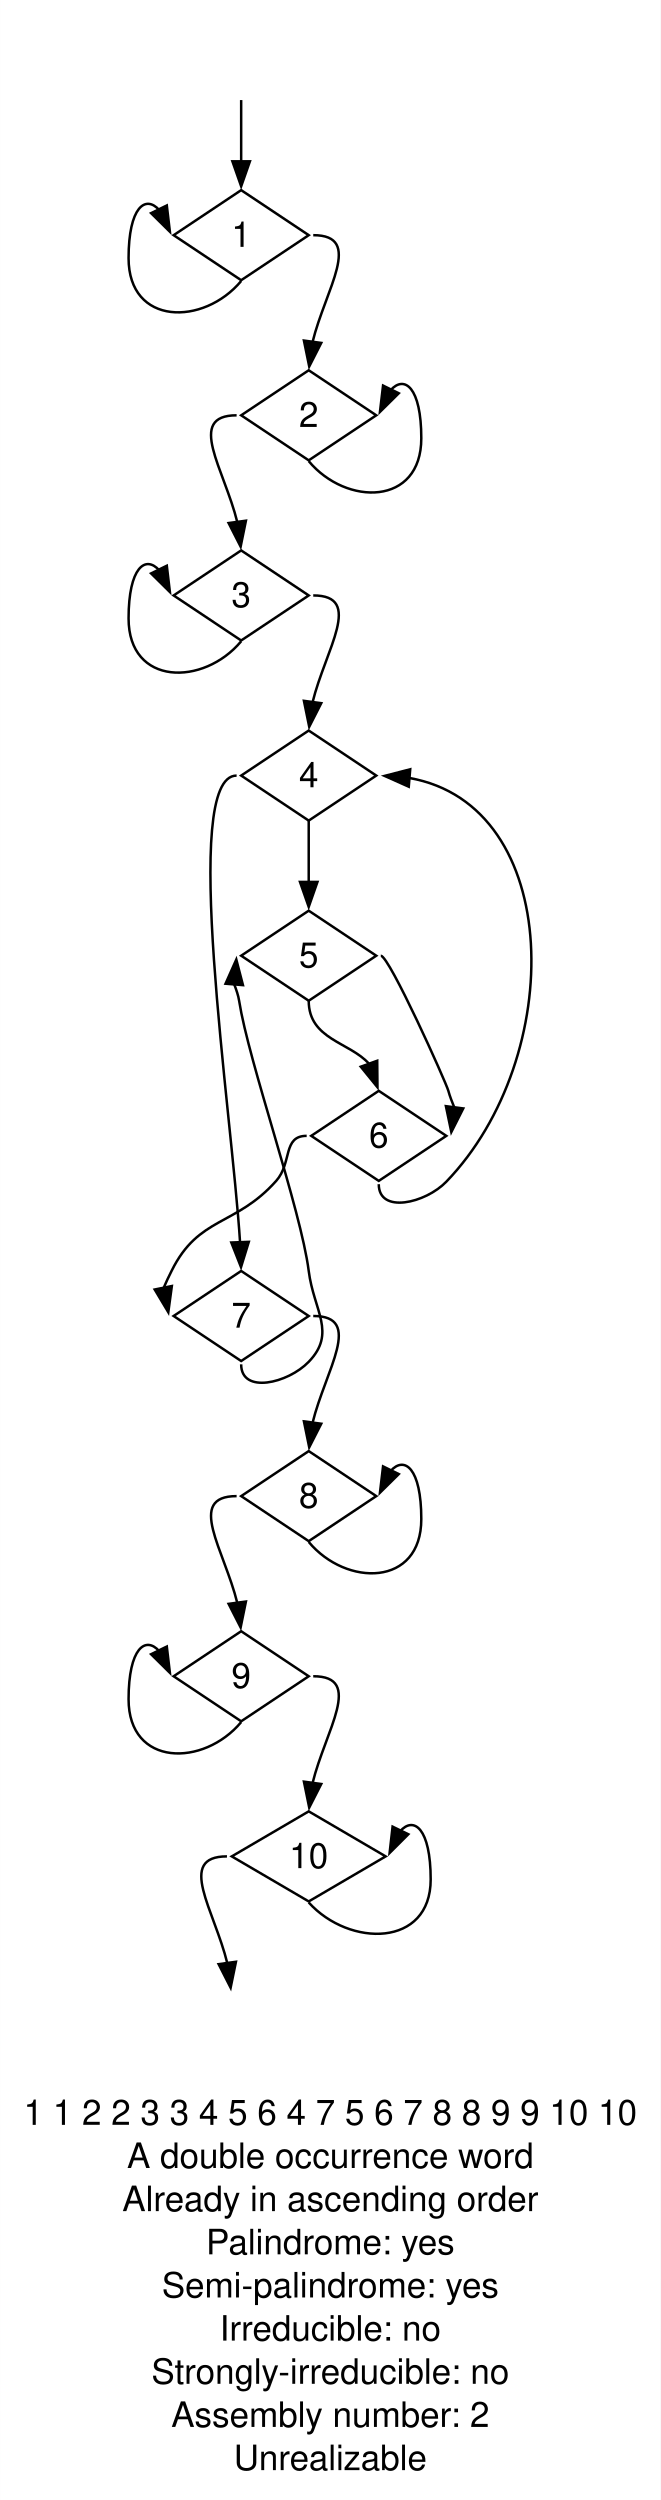
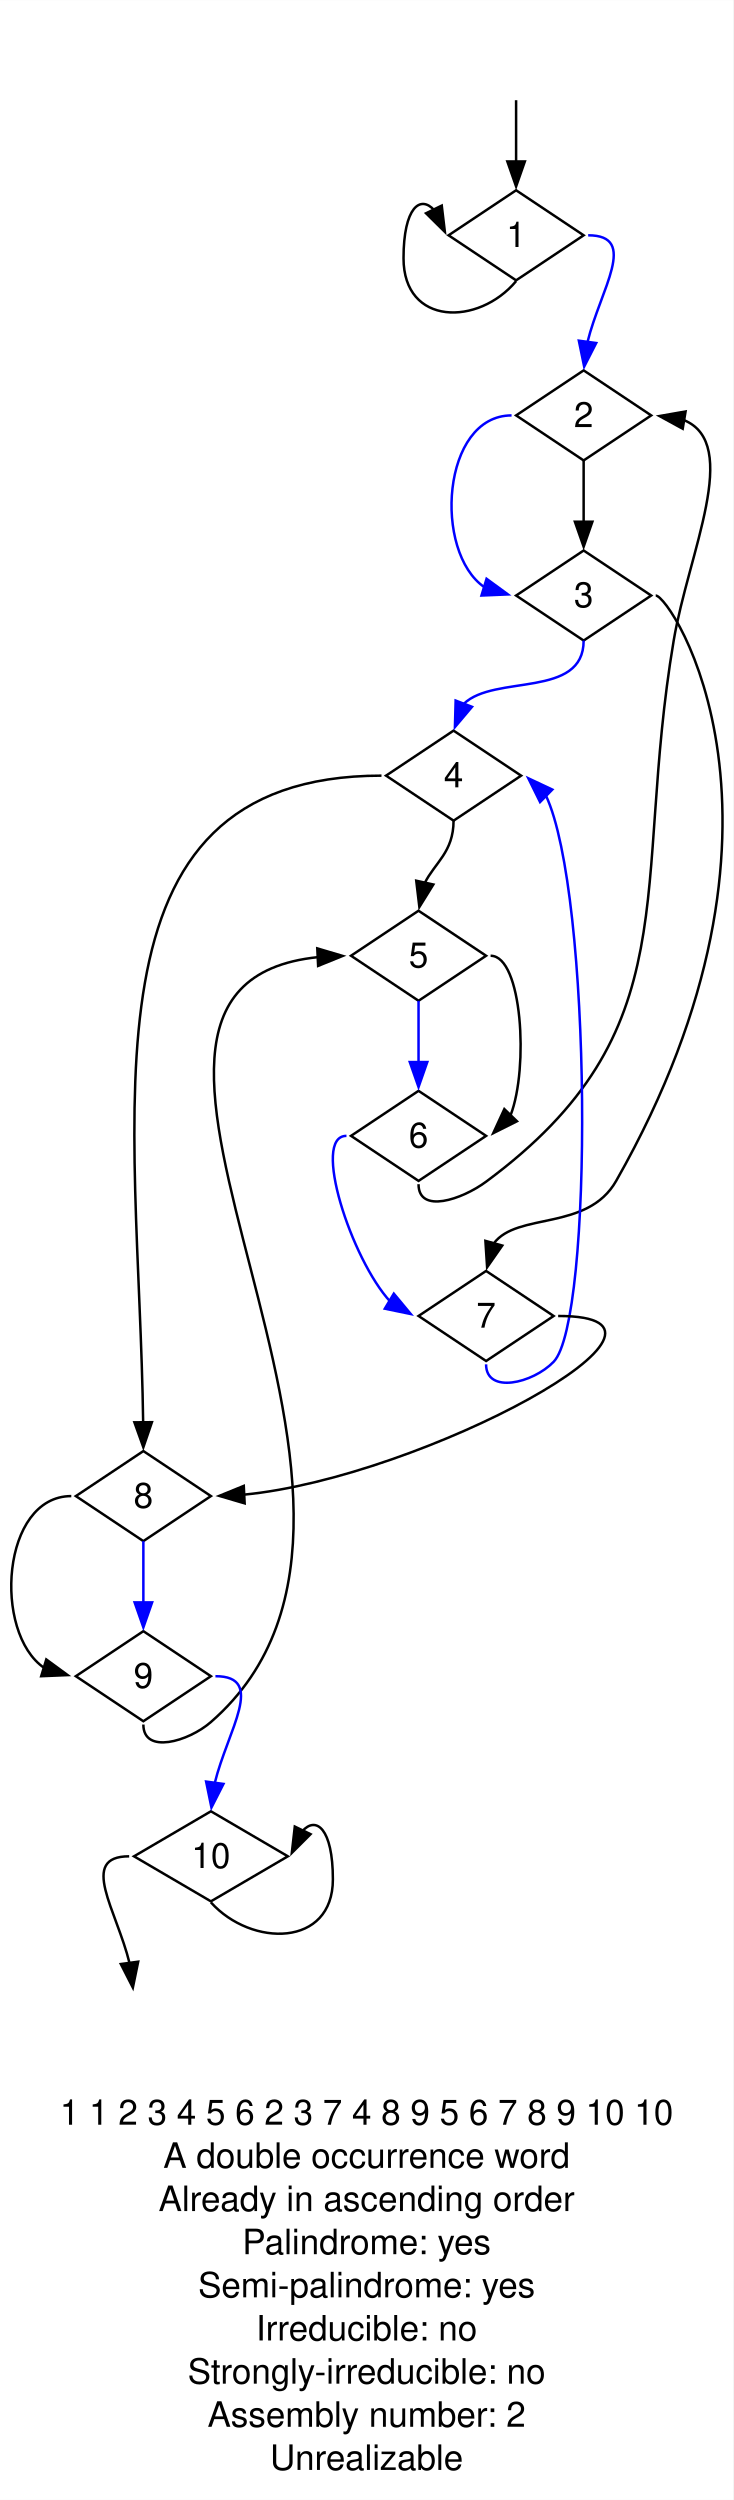
- <svg xmlns="http://www.w3.org/2000/svg" width="264pt" height="999pt" viewBox="0.00 0.00 264.00 999.25">
+ <svg xmlns="http://www.w3.org/2000/svg" width="293pt" height="999pt" viewBox="0.00 0.00 293.11 999.25">
  <g id="graph0" class="graph" transform="scale(1 1) rotate(0) translate(4 995.25)">
-     <polygon fill="white" stroke="none" points="-4,4 -4,-995.25 260,-995.25 260,4 -4,4" />
-     <text text-anchor="middle" x="128" y="-145.95" font-family="Helvetica,sans-Serif" font-size="14.00">1 1 2 2 3 3 4 5 6 4 7 5 6 7 8 8 9 9 10 10 </text>
-     <text text-anchor="middle" x="128" y="-128.7" font-family="Helvetica,sans-Serif" font-size="14.00">A double occurrence word</text>
-     <text text-anchor="middle" x="128" y="-111.45" font-family="Helvetica,sans-Serif" font-size="14.00">Already in ascending order</text>
-     <text text-anchor="middle" x="128" y="-94.2" font-family="Helvetica,sans-Serif" font-size="14.00">Palindrome: yes</text>
-     <text text-anchor="middle" x="128" y="-76.95" font-family="Helvetica,sans-Serif" font-size="14.00">Semi-palindrome: yes</text>
-     <text text-anchor="middle" x="128" y="-59.7" font-family="Helvetica,sans-Serif" font-size="14.00">Irreducible: no</text>
-     <text text-anchor="middle" x="128" y="-42.45" font-family="Helvetica,sans-Serif" font-size="14.00">Strongly-irreducible: no</text>
-     <text text-anchor="middle" x="128" y="-25.2" font-family="Helvetica,sans-Serif" font-size="14.00">Assembly number: 2</text>
-     <text text-anchor="middle" x="128" y="-7.95" font-family="Helvetica,sans-Serif" font-size="14.00">Unrealizable</text>
+     <polygon fill="white" stroke="none" points="-4,4 -4,-995.25 289.11,-995.25 289.11,4 -4,4" />
+     <text text-anchor="middle" x="142.55" y="-145.95" font-family="Helvetica,sans-Serif" font-size="14.00">1 1 2 3 4 5 6 2 3 7 4 8 9 5 6 7 8 9 10 10 </text>
+     <text text-anchor="middle" x="142.55" y="-128.7" font-family="Helvetica,sans-Serif" font-size="14.00">A double occurrence word</text>
+     <text text-anchor="middle" x="142.55" y="-111.45" font-family="Helvetica,sans-Serif" font-size="14.00">Already in ascending order</text>
+     <text text-anchor="middle" x="142.55" y="-94.2" font-family="Helvetica,sans-Serif" font-size="14.00">Palindrome: yes</text>
+     <text text-anchor="middle" x="142.55" y="-76.95" font-family="Helvetica,sans-Serif" font-size="14.00">Semi-palindrome: yes</text>
+     <text text-anchor="middle" x="142.55" y="-59.7" font-family="Helvetica,sans-Serif" font-size="14.00">Irreducible: no</text>
+     <text text-anchor="middle" x="142.55" y="-42.45" font-family="Helvetica,sans-Serif" font-size="14.00">Strongly-irreducible: no</text>
+     <text text-anchor="middle" x="142.55" y="-25.2" font-family="Helvetica,sans-Serif" font-size="14.00">Assembly number: 2</text>
+     <text text-anchor="middle" x="142.55" y="-7.95" font-family="Helvetica,sans-Serif" font-size="14.00">Unrealizable</text>
    <g id="node3" class="node">
-       <polygon fill="none" stroke="black" points="92.36,-919.25 65.36,-901.25 92.36,-883.25 119.36,-901.25 92.36,-919.25" />
-       <text text-anchor="middle" x="92.36" y="-896.58" font-family="Helvetica,sans-Serif" font-size="14.00">1</text>
+       <polygon fill="none" stroke="black" points="202.31,-919.25 175.31,-901.25 202.31,-883.25 229.31,-901.25 202.31,-919.25" />
+       <text text-anchor="middle" x="202.31" y="-896.58" font-family="Helvetica,sans-Serif" font-size="14.00">1</text>
    </g>
    <g id="edge1" class="edge">
-       <path fill="none" stroke="black" d="M92.36,-955.25C92.36,-943.88 92.36,-938.57 92.36,-930.7" />
-       <polygon fill="black" stroke="black" points="95.86,-930.76 92.36,-920.76 88.86,-930.76 95.86,-930.76" />
+       <path fill="none" stroke="black" d="M202.31,-955.25C202.31,-943.88 202.31,-938.57 202.31,-930.7" />
+       <polygon fill="black" stroke="black" points="205.81,-930.76 202.31,-920.76 198.81,-930.76 205.81,-930.76" />
    </g>
    <g id="edge2" class="edge">
-       <path fill="none" stroke="black" d="M92.36,-882.93C77.36,-864.93 47.36,-864.93 47.36,-892.09 47.36,-912.46 54.11,-917.55 59.67,-911.23" />
-       <polygon fill="black" stroke="black" points="62.64,-913.13 63.88,-902.61 56.35,-910.06 62.64,-913.13" />
+       <path fill="none" stroke="black" d="M202.31,-882.93C187.31,-864.93 157.31,-864.93 157.31,-892.09 157.31,-912.46 164.06,-917.55 169.63,-911.23" />
+       <polygon fill="black" stroke="black" points="172.59,-913.13 173.84,-902.61 166.3,-910.06 172.59,-913.13" />
    </g>
    <g id="node4" class="node">
-       <polygon fill="none" stroke="black" points="119.36,-847.25 92.36,-829.25 119.36,-811.25 146.36,-829.25 119.36,-847.25" />
-       <text text-anchor="middle" x="119.36" y="-824.58" font-family="Helvetica,sans-Serif" font-size="14.00">2</text>
+       <polygon fill="none" stroke="black" points="229.31,-847.25 202.31,-829.25 229.31,-811.25 256.31,-829.25 229.31,-847.25" />
+       <text text-anchor="middle" x="229.31" y="-824.58" font-family="Helvetica,sans-Serif" font-size="14.00">2</text>
    </g>
    <g id="edge3" class="edge">
-       <path fill="none" stroke="black" d="M121.17,-901.25C141.52,-901.25 126.07,-879.7 120.89,-858.51" />
-       <polygon fill="black" stroke="black" points="124.37,-858.19 119.56,-848.75 117.44,-859.13 124.37,-858.19" />
+       <path fill="none" stroke="blue" d="M231.12,-901.25C251.48,-901.25 236.02,-879.7 230.84,-858.51" />
+       <polygon fill="blue" stroke="blue" points="234.33,-858.19 229.52,-848.75 227.39,-859.13 234.33,-858.19" />
+     </g>
+     <g id="node5" class="node">
+       <polygon fill="none" stroke="black" points="229.31,-775.25 202.31,-757.25 229.31,-739.25 256.31,-757.25 229.31,-775.25" />
+       <text text-anchor="middle" x="229.31" y="-752.58" font-family="Helvetica,sans-Serif" font-size="14.00">3</text>
    </g>
    <g id="edge4" class="edge">
-       <path fill="none" stroke="black" d="M119.36,-810.93C134.36,-792.93 164.36,-792.93 164.36,-820.09 164.36,-840.46 157.61,-845.55 152.04,-839.23" />
-       <polygon fill="black" stroke="black" points="155.36,-838.06 147.83,-830.61 149.07,-841.13 155.36,-838.06" />
+       <path fill="none" stroke="black" d="M229.31,-811.25C229.31,-799.88 229.31,-794.57 229.31,-786.7" />
+       <polygon fill="black" stroke="black" points="232.81,-786.76 229.31,-776.76 225.81,-786.76 232.81,-786.76" />
    </g>
-     <g id="node5" class="node">
-       <polygon fill="none" stroke="black" points="92.36,-775.25 65.36,-757.25 92.36,-739.25 119.36,-757.25 92.36,-775.25" />
-       <text text-anchor="middle" x="92.36" y="-752.58" font-family="Helvetica,sans-Serif" font-size="14.00">3</text>
+     <g id="edge9" class="edge">
+       <path fill="none" stroke="blue" d="M200.5,-829.25C172.62,-829.25 169.03,-774.62 189.72,-760.53" />
+       <polygon fill="blue" stroke="blue" points="190.5,-763.95 199.05,-757.69 188.47,-757.25 190.5,-763.95" />
+     </g>
+     <g id="node6" class="node">
+       <polygon fill="none" stroke="black" points="177.31,-703.25 150.31,-685.25 177.31,-667.25 204.31,-685.25 177.31,-703.25" />
+       <text text-anchor="middle" x="177.31" y="-680.58" font-family="Helvetica,sans-Serif" font-size="14.00">4</text>
    </g>
    <g id="edge5" class="edge">
-       <path fill="none" stroke="black" d="M90.54,-829.25C70.19,-829.25 85.64,-807.7 90.82,-786.51" />
-       <polygon fill="black" stroke="black" points="94.27,-787.13 92.15,-776.75 87.34,-786.19 94.27,-787.13" />
+       <path fill="none" stroke="blue" d="M229.31,-739.25C229.31,-715.97 193.65,-725.84 181.39,-713.95" />
+       <polygon fill="blue" stroke="blue" points="184.68,-712.76 177.85,-704.66 178.14,-715.26 184.68,-712.76" />
+     </g>
+     <g id="node9" class="node">
+       <polygon fill="none" stroke="black" points="190.31,-487.25 163.31,-469.25 190.31,-451.25 217.31,-469.25 190.31,-487.25" />
+       <text text-anchor="middle" x="190.31" y="-464.57" font-family="Helvetica,sans-Serif" font-size="14.00">7</text>
+     </g>
+     <g id="edge10" class="edge">
+       <path fill="none" stroke="black" d="M258.12,-757.25C264.28,-757.25 323.74,-666.51 242.31,-523.25 230.81,-503.01 202.7,-510.88 193.37,-498.22" />
+       <polygon fill="black" stroke="black" points="196.78,-497.4 190.72,-488.71 190.04,-499.28 196.78,-497.4" />
+     </g>
+     <g id="node7" class="node">
+       <polygon fill="none" stroke="black" points="163.31,-631.25 136.31,-613.25 163.31,-595.25 190.31,-613.25 163.31,-631.25" />
+       <text text-anchor="middle" x="163.31" y="-608.58" font-family="Helvetica,sans-Serif" font-size="14.00">5</text>
    </g>
    <g id="edge6" class="edge">
-       <path fill="none" stroke="black" d="M92.36,-738.93C77.36,-720.93 47.36,-720.93 47.36,-748.09 47.36,-768.46 54.11,-773.55 59.67,-767.23" />
-       <polygon fill="black" stroke="black" points="62.64,-769.13 63.88,-758.61 56.35,-766.06 62.64,-769.13" />
+       <path fill="none" stroke="black" d="M177.31,-667.25C177.31,-654.64 169.76,-650.4 165.75,-642.23" />
+       <polygon fill="black" stroke="black" points="169.23,-641.73 163.64,-632.73 162.39,-643.25 169.23,-641.73" />
    </g>
-     <g id="node6" class="node">
-       <polygon fill="none" stroke="black" points="119.36,-703.25 92.36,-685.25 119.36,-667.25 146.36,-685.25 119.36,-703.25" />
-       <text text-anchor="middle" x="119.36" y="-680.58" font-family="Helvetica,sans-Serif" font-size="14.00">4</text>
+     <g id="node10" class="node">
+       <polygon fill="none" stroke="black" points="53.31,-415.25 26.31,-397.25 53.31,-379.25 80.31,-397.25 53.31,-415.25" />
+       <text text-anchor="middle" x="53.31" y="-392.57" font-family="Helvetica,sans-Serif" font-size="14.00">8</text>
+     </g>
+     <g id="edge12" class="edge">
+       <path fill="none" stroke="black" d="M148.5,-685.25C24.99,-685.25 51.57,-550.73 53.23,-426.47" />
+       <polygon fill="black" stroke="black" points="56.73,-426.79 53.3,-416.76 49.73,-426.74 56.73,-426.79" />
+     </g>
+     <g id="node8" class="node">
+       <polygon fill="none" stroke="black" points="163.31,-559.25 136.31,-541.25 163.31,-523.25 190.31,-541.25 163.31,-559.25" />
+       <text text-anchor="middle" x="163.31" y="-536.58" font-family="Helvetica,sans-Serif" font-size="14.00">6</text>
    </g>
    <g id="edge7" class="edge">
-       <path fill="none" stroke="black" d="M121.17,-757.25C141.52,-757.25 126.07,-735.7 120.89,-714.51" />
-       <polygon fill="black" stroke="black" points="124.37,-714.19 119.56,-704.75 117.44,-715.13 124.37,-714.19" />
+       <path fill="none" stroke="blue" d="M163.31,-595.25C163.31,-583.88 163.31,-578.57 163.31,-570.7" />
+       <polygon fill="blue" stroke="blue" points="166.81,-570.76 163.31,-560.76 159.81,-570.76 166.81,-570.76" />
    </g>
-     <g id="node7" class="node">
-       <polygon fill="none" stroke="black" points="119.36,-631.25 92.36,-613.25 119.36,-595.25 146.36,-613.25 119.36,-631.25" />
-       <text text-anchor="middle" x="119.36" y="-608.58" font-family="Helvetica,sans-Serif" font-size="14.00">5</text>
+     <g id="edge15" class="edge">
+       <path fill="none" stroke="black" d="M192.12,-613.25C204.75,-613.25 207.41,-568.42 200.11,-549.51" />
+       <polygon fill="black" stroke="black" points="202.65,-547.09 193.18,-542.34 197.61,-551.96 202.65,-547.09" />
    </g>
    <g id="edge8" class="edge">
-       <path fill="none" stroke="black" d="M119.36,-667.25C119.36,-655.88 119.36,-650.57 119.36,-642.7" />
-       <polygon fill="black" stroke="black" points="122.86,-642.76 119.36,-632.76 115.86,-642.76 122.86,-642.76" />
+       <path fill="none" stroke="black" d="M163.31,-521.93C163.31,-509.92 180.66,-515.79 190.31,-522.93 272.11,-583.46 248.41,-638.91 265.31,-739.25 271.22,-774.34 292.55,-817.96 269.33,-827.4" />
+       <polygon fill="black" stroke="black" points="268.91,-823.92 259.62,-829 270.06,-830.83 268.91,-823.92" />
    </g>
-     <g id="node9" class="node">
-       <polygon fill="none" stroke="black" points="92.36,-487.25 65.36,-469.25 92.36,-451.25 119.36,-469.25 92.36,-487.25" />
-       <text text-anchor="middle" x="92.36" y="-464.57" font-family="Helvetica,sans-Serif" font-size="14.00">7</text>
+     <g id="edge16" class="edge">
+       <path fill="none" stroke="blue" d="M134.5,-541.25C120.35,-541.25 136.43,-491.87 152.08,-474.9" />
+       <polygon fill="blue" stroke="blue" points="153.43,-478.18 160.2,-470.03 149.83,-472.17 153.43,-478.18" />
    </g>
    <g id="edge11" class="edge">
-       <path fill="none" stroke="black" d="M90.54,-685.25C67.84,-685.25 88.63,-551.19 91.93,-498.5" />
-       <polygon fill="black" stroke="black" points="95.42,-498.89 92.3,-488.76 88.42,-498.62 95.42,-498.89" />
+       <path fill="none" stroke="blue" d="M190.31,-449.93C190.31,-437.92 208.98,-442.28 217.31,-450.93 233.31,-467.54 232.65,-638.19 214.23,-677.29" />
+       <polygon fill="blue" stroke="blue" points="211.89,-674.69 207.2,-684.19 216.79,-679.68 211.89,-674.69" />
    </g>
-     <g id="node8" class="node">
-       <polygon fill="none" stroke="black" points="147.36,-559.25 120.36,-541.25 147.36,-523.25 174.36,-541.25 147.36,-559.25" />
-       <text text-anchor="middle" x="147.36" y="-536.58" font-family="Helvetica,sans-Serif" font-size="14.00">6</text>
+     <g id="edge17" class="edge">
+       <path fill="none" stroke="black" d="M219.12,-469.25C284.28,-469.25 164.79,-404.64 93.54,-397.83" />
+       <polygon fill="black" stroke="black" points="93.8,-394.34 83.64,-397.33 93.45,-401.33 93.8,-394.34" />
    </g>
-     <g id="edge9" class="edge">
-       <path fill="none" stroke="black" d="M119.36,-595.25C119.36,-579.73 135.77,-578.75 143.46,-570.05" />
-       <polygon fill="black" stroke="black" points="146.74,-571.27 146.84,-560.67 140.16,-568.89 146.74,-571.27" />
+     <g id="node11" class="node">
+       <polygon fill="none" stroke="black" points="53.31,-343.25 26.31,-325.25 53.31,-307.25 80.31,-325.25 53.31,-343.25" />
+       <text text-anchor="middle" x="53.31" y="-320.57" font-family="Helvetica,sans-Serif" font-size="14.00">9</text>
    </g>
    <g id="edge13" class="edge">
-       <path fill="none" stroke="black" d="M148.17,-613.25C151.52,-613.25 174.31,-562.49 175.17,-559.25 175.75,-557.07 176.71,-554.7 177.62,-552.4" />
-       <polygon fill="black" stroke="black" points="181.13,-552.21 176.36,-542.75 174.19,-553.12 181.13,-552.21" />
+       <path fill="none" stroke="blue" d="M53.31,-379.25C53.31,-367.88 53.31,-362.57 53.31,-354.7" />
+       <polygon fill="blue" stroke="blue" points="56.81,-354.76 53.31,-344.76 49.81,-354.76 56.81,-354.76" />
    </g>
-     <g id="edge10" class="edge">
-       <path fill="none" stroke="black" d="M147.36,-521.93C147.36,-509.92 166.02,-514.28 174.36,-522.93 222.29,-572.67 221.5,-673.42 159.54,-684.29" />
-       <polygon fill="black" stroke="black" points="159.35,-680.8 149.68,-685.12 159.93,-687.77 159.35,-680.8" />
+     <g id="edge18" class="edge">
+       <path fill="none" stroke="black" d="M24.5,-397.25C-3.38,-397.25 -6.97,-342.62 13.72,-328.53" />
+       <polygon fill="black" stroke="black" points="14.5,-331.95 23.05,-325.69 12.47,-325.25 14.5,-331.95" />
    </g>
    <g id="edge14" class="edge">
-       <path fill="none" stroke="black" d="M118.54,-541.25C108.88,-541.25 112.78,-530.46 106.36,-523.25 90.05,-504.94 75.38,-509.25 64.54,-487.25 63.49,-485.12 62.27,-482.66 61.28,-480.27" />
-       <polygon fill="black" stroke="black" points="64.66,-481.23 63.24,-470.73 57.8,-479.83 64.66,-481.23" />
-     </g>
-     <g id="edge12" class="edge">
-       <path fill="none" stroke="black" d="M92.36,-449.93C92.36,-437.92 111.02,-442.28 119.36,-450.93 130.56,-462.55 121.38,-471.24 119.36,-487.25 116.24,-511.84 95.34,-570.76 91.54,-595.25 91.22,-597.35 90.43,-599.61 89.6,-601.79" />
-       <polygon fill="black" stroke="black" points="86.11,-602.06 90.42,-611.74 93.08,-601.49 86.11,-602.06" />
-     </g>
-     <g id="node10" class="node">
-       <polygon fill="none" stroke="black" points="119.36,-415.25 92.36,-397.25 119.36,-379.25 146.36,-397.25 119.36,-415.25" />
-       <text text-anchor="middle" x="119.36" y="-392.57" font-family="Helvetica,sans-Serif" font-size="14.00">8</text>
-     </g>
-     <g id="edge15" class="edge">
-       <path fill="none" stroke="black" d="M121.17,-469.25C141.52,-469.25 126.07,-447.7 120.89,-426.51" />
-       <polygon fill="black" stroke="black" points="124.37,-426.19 119.56,-416.75 117.44,-427.13 124.37,-426.19" />
-     </g>
-     <g id="edge16" class="edge">
-       <path fill="none" stroke="black" d="M119.36,-378.93C134.36,-360.93 164.36,-360.93 164.36,-388.09 164.36,-408.46 157.61,-413.55 152.04,-407.23" />
-       <polygon fill="black" stroke="black" points="155.36,-406.06 147.83,-398.61 149.07,-409.13 155.36,-406.06" />
-     </g>
-     <g id="node11" class="node">
-       <polygon fill="none" stroke="black" points="92.36,-343.25 65.36,-325.25 92.36,-307.25 119.36,-325.25 92.36,-343.25" />
-       <text text-anchor="middle" x="92.36" y="-320.57" font-family="Helvetica,sans-Serif" font-size="14.00">9</text>
-     </g>
-     <g id="edge17" class="edge">
-       <path fill="none" stroke="black" d="M90.54,-397.25C70.19,-397.25 85.64,-375.7 90.82,-354.51" />
-       <polygon fill="black" stroke="black" points="94.27,-355.13 92.15,-344.75 87.34,-354.19 94.27,-355.13" />
-     </g>
-     <g id="edge18" class="edge">
-       <path fill="none" stroke="black" d="M92.36,-306.93C77.36,-288.93 47.36,-288.93 47.36,-316.09 47.36,-336.46 54.11,-341.55 59.67,-335.23" />
-       <polygon fill="black" stroke="black" points="62.64,-337.13 63.88,-326.61 56.35,-334.06 62.64,-337.13" />
+       <path fill="none" stroke="black" d="M53.31,-305.93C53.31,-293.92 71.26,-299.04 80.31,-306.93 181.53,-395.06 7.03,-600.73 123.17,-612.7" />
+       <polygon fill="black" stroke="black" points="122.83,-616.19 132.99,-613.18 123.17,-609.2 122.83,-616.19" />
    </g>
    <g id="node12" class="node">
-       <polygon fill="none" stroke="black" points="119.36,-271.25 88.6,-253.25 119.36,-235.25 150.11,-253.25 119.36,-271.25" />
-       <text text-anchor="middle" x="119.36" y="-248.57" font-family="Helvetica,sans-Serif" font-size="14.00">10</text>
+       <polygon fill="none" stroke="black" points="80.31,-271.25 49.56,-253.25 80.31,-235.25 111.07,-253.25 80.31,-271.25" />
+       <text text-anchor="middle" x="80.31" y="-248.57" font-family="Helvetica,sans-Serif" font-size="14.00">10</text>
    </g>
    <g id="edge19" class="edge">
-       <path fill="none" stroke="black" d="M121.17,-325.25C141.52,-325.25 126.07,-303.7 120.89,-282.51" />
-       <polygon fill="black" stroke="black" points="124.37,-282.19 119.56,-272.75 117.44,-283.13 124.37,-282.19" />
+       <path fill="none" stroke="blue" d="M82.12,-325.25C102.48,-325.25 87.02,-303.7 81.84,-282.51" />
+       <polygon fill="blue" stroke="blue" points="85.33,-282.19 80.52,-272.75 78.39,-283.13 85.33,-282.19" />
    </g>
    <g id="edge21" class="edge">
-       <path fill="none" stroke="black" d="M86.68,-253.25C66.32,-253.25 81.68,-231.7 86.83,-210.51" />
-       <polygon fill="black" stroke="black" points="90.28,-211.13 88.15,-200.75 83.34,-210.19 90.28,-211.13" />
+       <path fill="none" stroke="black" d="M47.63,-253.25C27.28,-253.25 42.64,-231.7 47.79,-210.51" />
+       <polygon fill="black" stroke="black" points="51.24,-211.13 49.11,-200.75 44.3,-210.19 51.24,-211.13" />
    </g>
    <g id="edge20" class="edge">
-       <path fill="none" stroke="black" d="M119.36,-234.83C135.61,-216.83 168.11,-216.83 168.11,-244.04 168.11,-264.45 161.36,-269.55 155.84,-263.23" />
-       <polygon fill="black" stroke="black" points="159.18,-262.1 151.69,-254.61 152.88,-265.14 159.18,-262.1" />
+       <path fill="none" stroke="black" d="M80.31,-234.83C96.56,-216.83 129.07,-216.83 129.07,-244.04 129.07,-264.45 122.32,-269.55 116.8,-263.23" />
+       <polygon fill="black" stroke="black" points="120.14,-262.1 112.65,-254.61 113.84,-265.14 120.14,-262.1" />
    </g>
  </g>
</svg>
